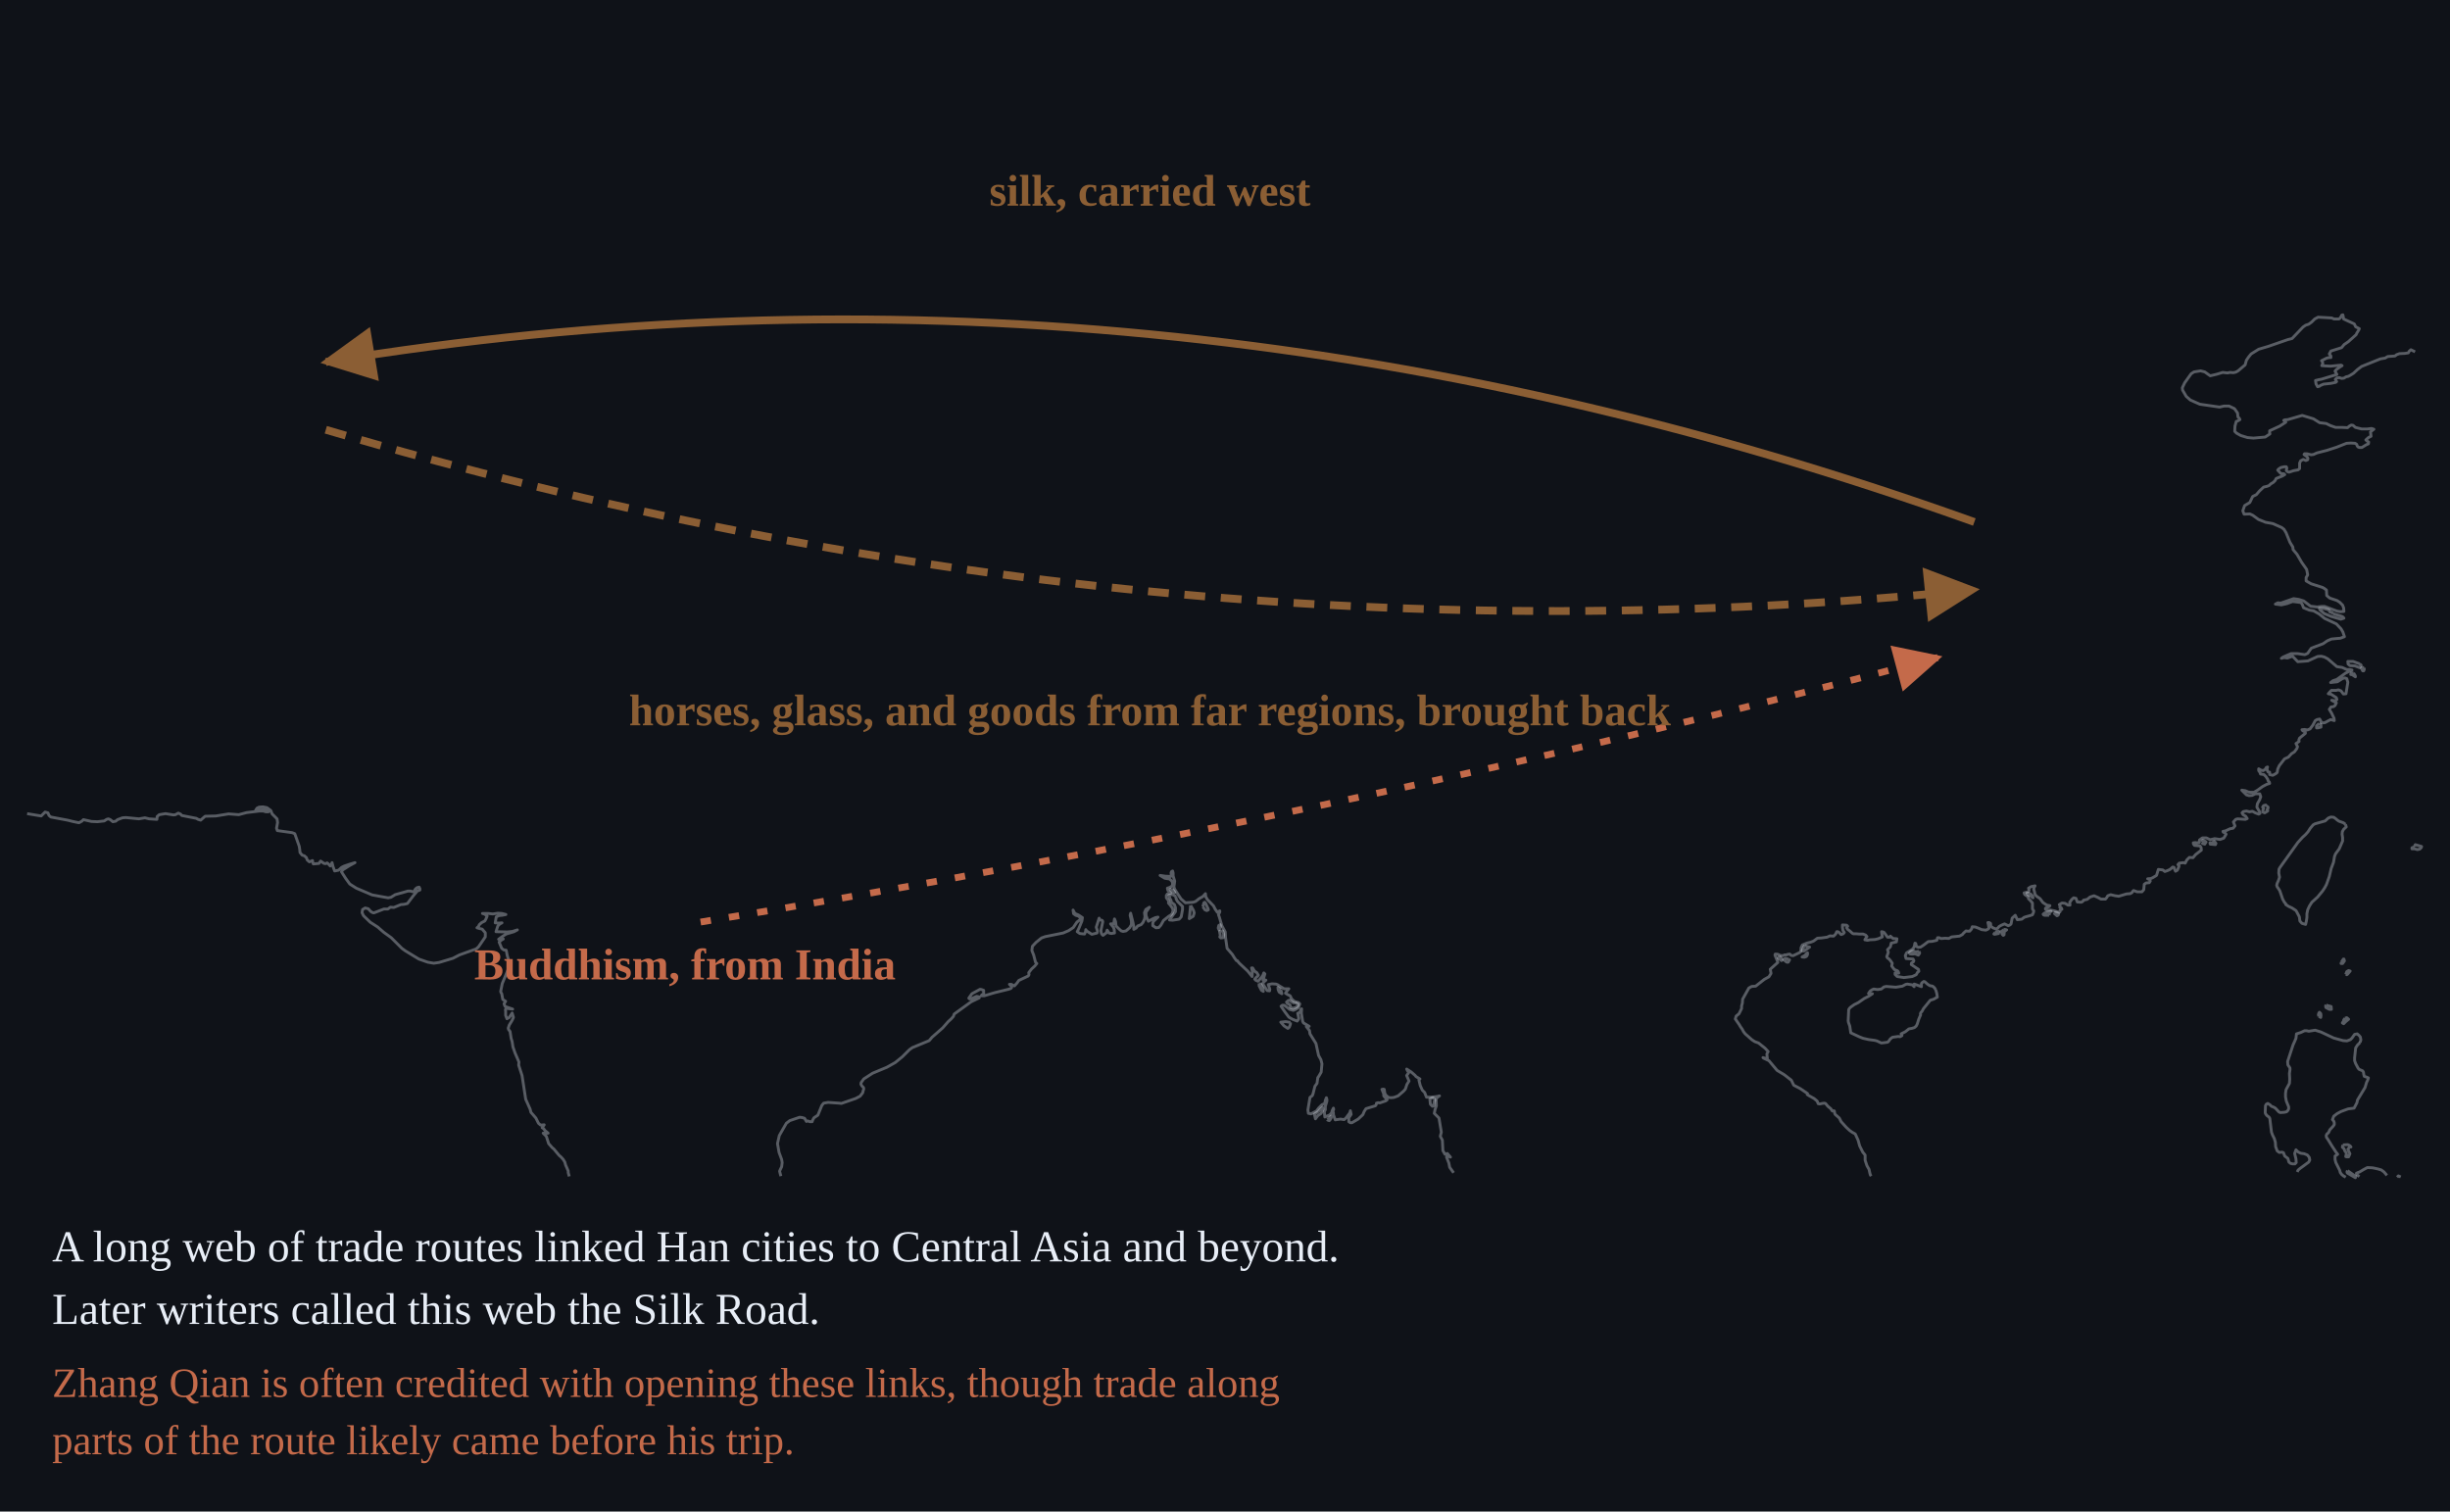
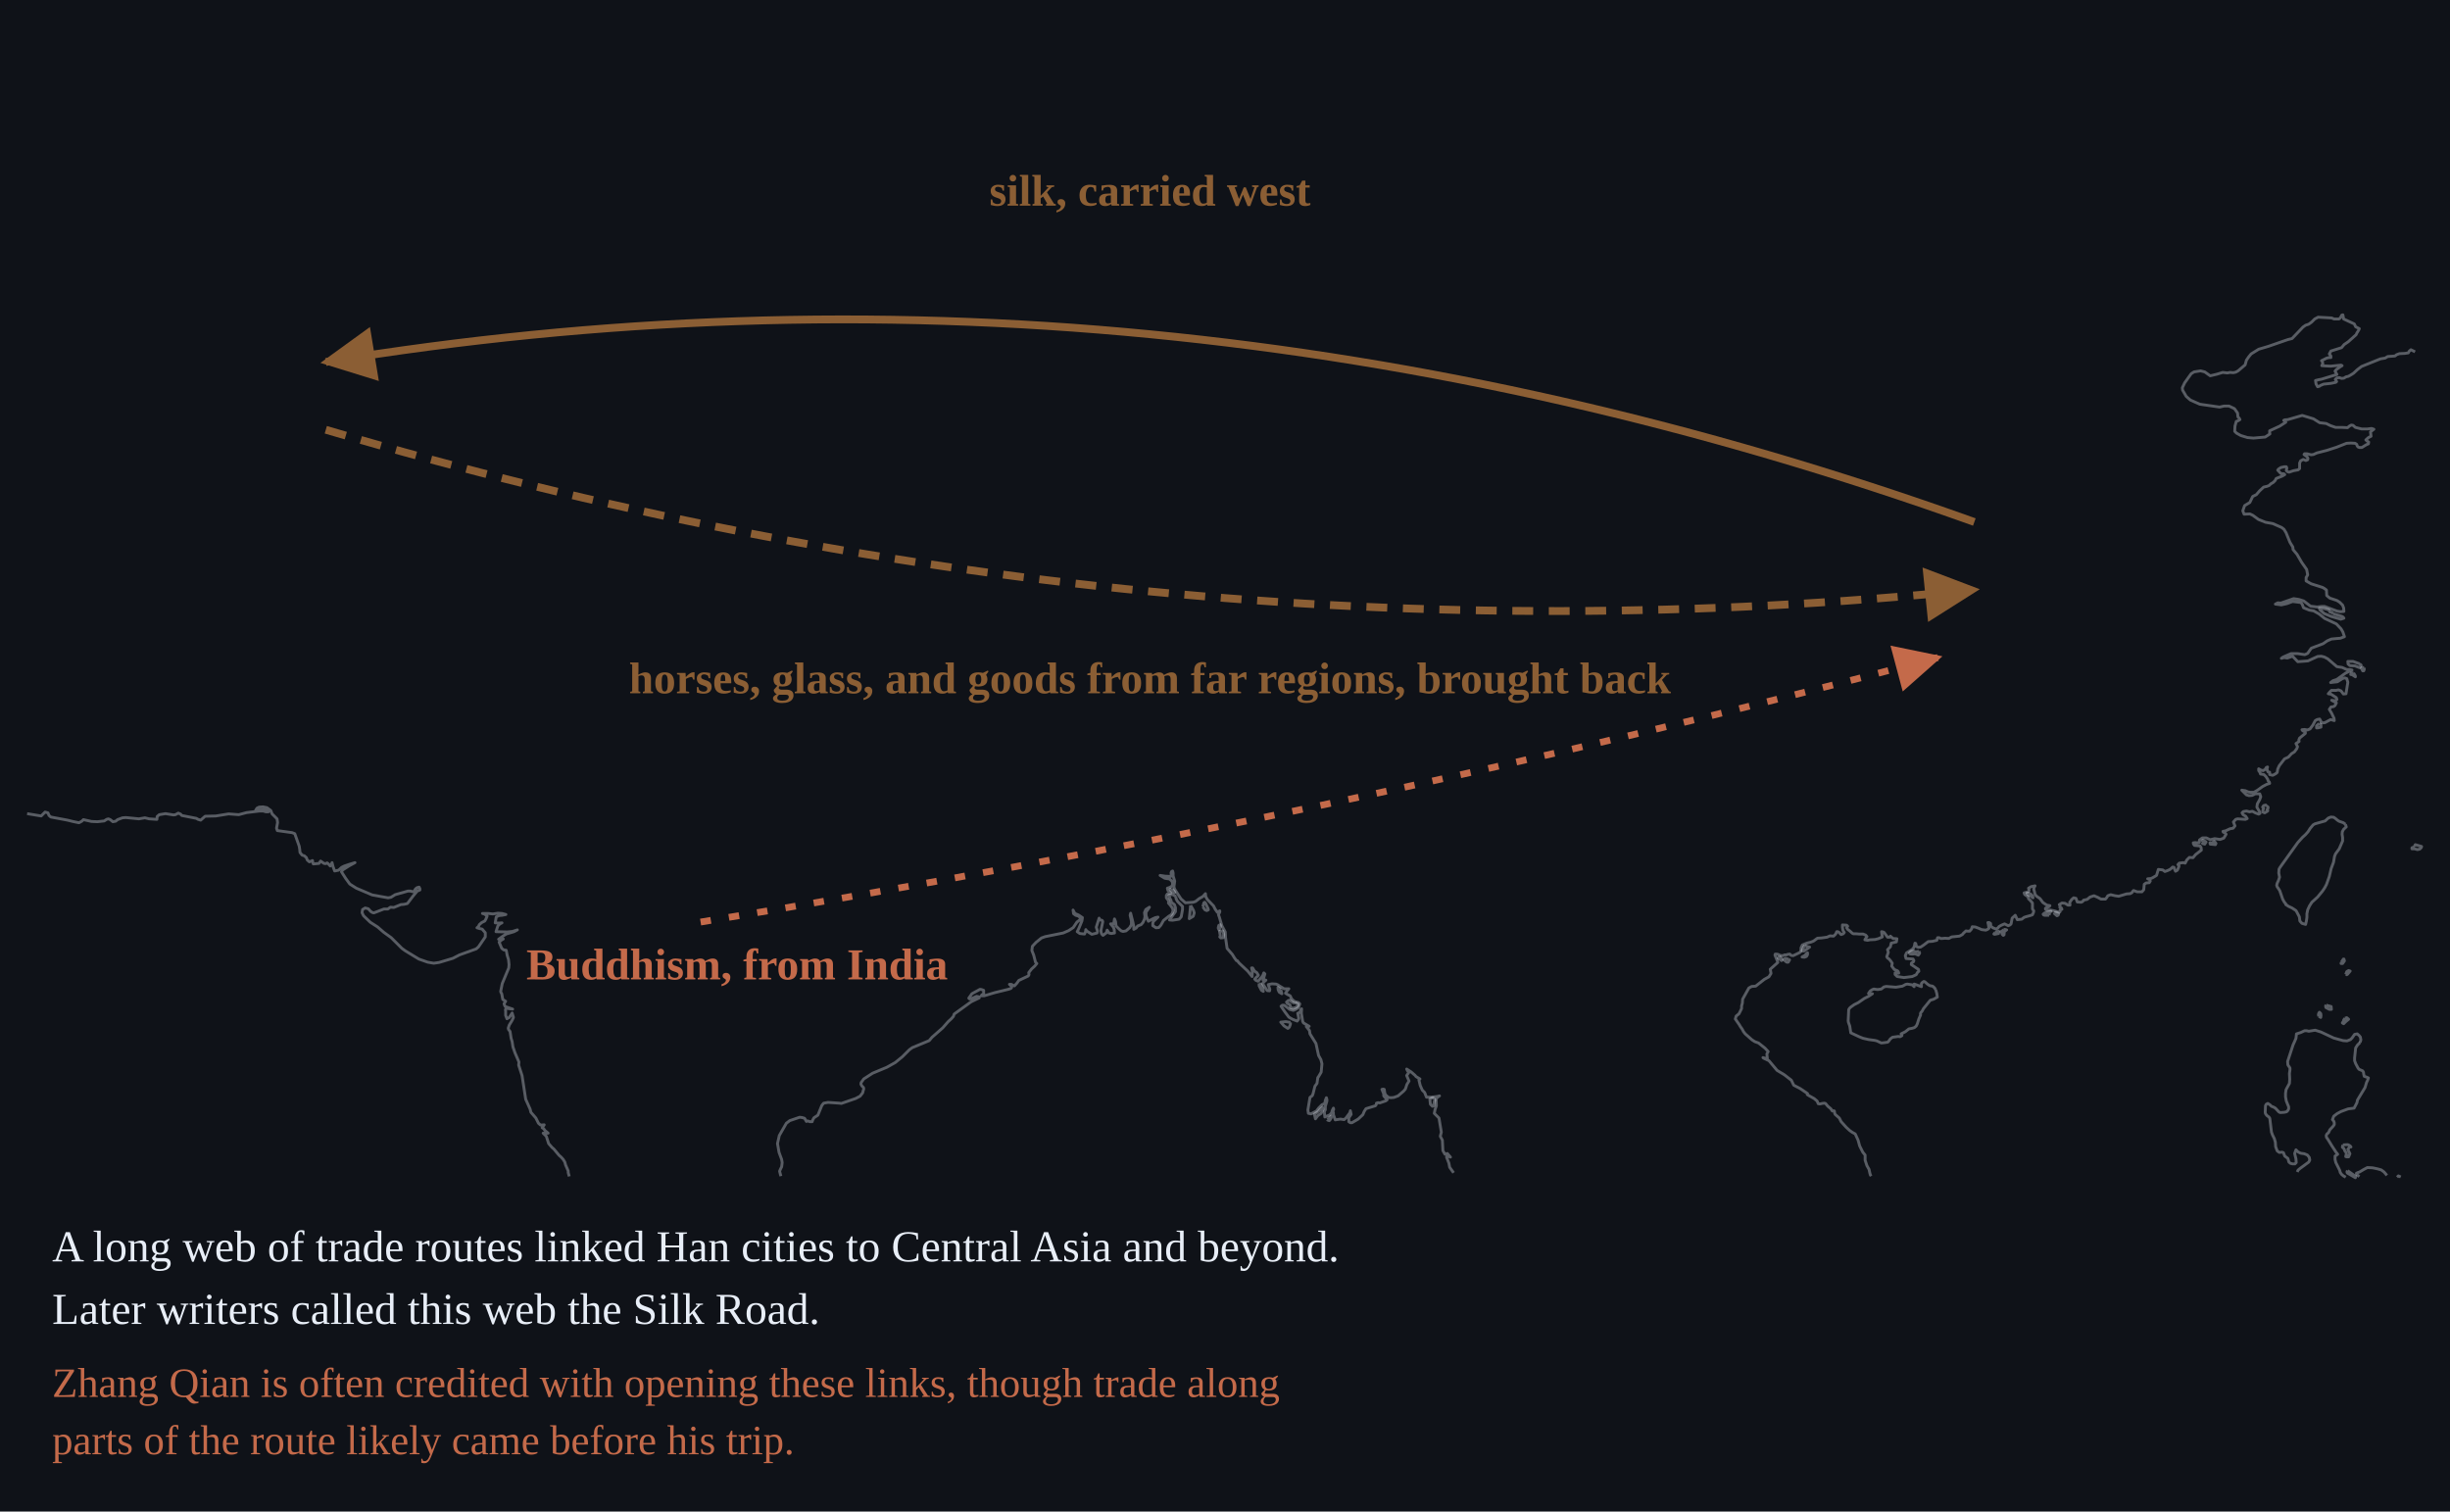
<svg xmlns="http://www.w3.org/2000/svg" width="940" height="580" viewBox="0 0 940 580" role="img">
  <rect x="0" y="0" width="940" height="580" fill="#0f1218" />
  <g stroke="rgba(232,238,247,0.34)" stroke-width="1.1" fill="none" stroke-linejoin="round">
    <path d="M 905.5,400.0 L 904.5,401.0 L 903.8,402.1 L 903.4,405.9 L 903.4,407.0 L 903.8,408.1 L 904.7,409.8 L 905.1,410.3 L 906.5,410.9 L 906.8,411.4 L 906.9,412.2 L 907.1,413.0 L 908.0,413.3 L 908.7,413.6 L 908.4,414.5 L 908.0,415.3 L 907.4,417.3 L 904.5,422.1 L 904.3,423.1 L 903.2,425.2 L 900.9,425.5 L 898.2,426.5 L 896.7,427.3 L 895.4,428.3 L 894.9,429.6 L 895.4,430.2 L 895.6,430.8 L 895.6,431.5 L 895.2,432.1 L 893.9,433.5 L 893.4,434.6 L 892.8,435.1 L 892.5,435.7 L 892.6,436.4 L 893.1,437.1 L 894.7,439.7 L 896.4,442.3 L 896.7,442.6 L 896.9,442.9 L 895.9,443.6 L 895.9,444.9 L 896.2,446.1 L 897.7,449.1 L 897.9,449.9 L 898.4,450.6 L 899.1,451.2 L 900.0,451.7" />
    <path d="M 905.2,451.5 L 904.2,450.6 L 904.1,450.2 L 904.7,449.9 L 905.3,449.7 L 906.8,448.8 L 908.3,448.0 L 910.3,448.1 L 912.2,448.5 L 913.6,448.9 L 914.7,449.7 L 915.8,451.0" />
    <path d="M 919.7,451.7 L 920.2,451.2 L 921.1,451.6" />
    <path d="M 881.4,449.7 L 881.7,449.0 L 882.4,448.4 L 885.8,445.9 L 886.2,445.1 L 886.0,444.1 L 885.3,443.2 L 884.1,442.7 L 882.7,442.5 L 881.7,442.0 L 880.9,441.2 L 880.4,442.6 L 880.9,444.7 L 881.0,446.1 L 880.5,446.6 L 879.6,446.6 L 878.8,446.4 L 878.2,445.9 L 877.8,444.5 L 876.6,443.6 L 876.1,442.3 L 875.6,442.1 L 874.5,442.2 L 873.7,441.6 L 873.1,440.0 L 873.0,438.3 L 872.6,436.9 L 871.9,435.5 L 871.5,434.4 L 870.9,429.4 L 870.8,429.0 L 870.5,428.6 L 869.7,428.0 L 869.2,427.3 L 869.1,426.8 L 869.2,424.3 L 869.5,423.7 L 870.1,423.4 L 870.9,423.9 L 871.5,424.5 L 872.3,424.8 L 873.0,425.2 L 874.3,426.6 L 874.8,426.9 L 876.4,426.8 L 877.3,426.6 L 877.8,426.1 L 878.1,425.5 L 878.1,424.7 L 877.2,422.5 L 876.9,420.9 L 876.9,419.5 L 877.1,418.1 L 878.4,415.7 L 878.5,414.1 L 878.4,411.9 L 878.6,410.5 L 878.6,409.8 L 877.8,408.6 L 877.7,407.3 L 879.8,400.9 L 880.4,399.6 L 880.9,398.4 L 881.1,396.7 L 882.7,396.2 L 884.2,395.5 L 885.0,395.5 L 885.8,395.7 L 887.6,395.4 L 888.3,395.3 L 890.5,396.0 L 895.4,398.3 L 897.2,398.8 L 899.0,399.3 L 900.5,399.4 L 901.8,398.9 L 902.4,398.3 L 903.4,396.9 L 904.4,396.7 L 905.1,397.3 L 905.6,397.9 L 905.8,399.0 L 905.5,400.0" />
    <path d="M 899.9,316.3 L 899.1,315.7 L 897.4,315.1 L 896.8,314.7 L 896.1,314.1 L 895.4,313.6 L 894.3,313.5 L 893.3,313.9 L 892.1,315.0 L 888.2,316.1 L 887.5,316.5 L 886.4,317.8 L 885.5,319.2 L 884.5,320.3 L 883.4,321.3 L 881.6,323.3 L 874.8,332.8 L 874.4,333.5 L 874.3,335.0 L 874.6,336.6 L 874.2,337.8 L 873.7,338.9 L 873.5,339.7 L 873.7,340.3 L 874.2,341.0 L 874.7,341.8 L 875.8,345.0 L 876.4,346.1 L 877.2,347.1 L 877.0,347.1 L 878.1,347.8 L 879.4,348.4 L 880.9,349.4 L 881.2,349.9 L 882.2,351.8 L 882.4,353.4 L 883.2,354.3 L 884.6,354.7 L 884.9,353.4 L 885.1,352.0 L 885.1,350.6 L 885.4,349.1 L 886.1,347.6 L 887.0,346.2 L 889.2,344.2 L 891.1,341.9 L 891.9,340.7 L 892.6,339.4 L 893.7,336.3 L 894.4,333.3 L 895.3,330.9 L 895.7,328.6 L 896.1,327.6 L 897.5,325.7 L 898.8,322.7 L 898.8,321.4 L 898.6,320.1 L 898.7,319.1 L 899.2,318.2 L 900.2,317.3 L 899.9,316.3" />
    <path d="M 742.7,379.8 L 742.2,379.0 L 741.5,378.4 L 740.4,378.2 L 739.5,377.6 L 738.5,376.7 L 738.1,376.6 L 737.4,377.1 L 737.2,377.4 L 737.2,378.6 L 734.8,377.7 L 734.4,377.6 L 734.3,378.1 L 734.4,378.6 L 733.7,377.9 L 731.8,377.6 L 731.2,377.7 L 729.9,378.4 L 727.4,378.8 L 723.7,378.5 L 722.8,378.7 L 721.8,379.5 L 720.4,379.7 L 718.9,379.5 L 718.2,379.8 L 717.5,380.3 L 716.9,381.2 L 717.5,381.3 L 718.4,381.3 L 716.9,382.3 L 715.3,383.1 L 713.0,384.7 L 711.4,385.5 L 710.0,386.5 L 709.6,386.9 L 709.3,387.4 L 709.1,391.7 L 709.2,392.3 L 709.7,393.7 L 710.1,396.3 L 713.3,397.8 L 714.8,398.4 L 717.0,398.9 L 719.3,399.2 L 720.1,399.4 L 721.8,400.2 L 722.8,400.1 L 724.2,399.9 L 724.5,399.7 L 725.3,398.6 L 726.1,398.0 L 728.3,397.7 L 729.0,397.8 L 729.7,397.4 L 729.7,397.0 L 729.4,396.7 L 731.0,395.9 L 732.4,394.8 L 732.9,394.7 L 733.5,394.6 L 734.5,394.3 L 735.2,393.7 L 735.6,392.9 L 736.2,391.0 L 736.9,389.4 L 736.8,389.0 L 737.0,388.5 L 737.4,388.1 L 738.0,387.0 L 740.6,383.8 L 741.9,383.4 L 743.3,382.6 L 743.1,381.2 L 742.7,379.8" />
    <path d="M 788.2,350.2 L 788.2,350.5 L 789.2,351.4 L 789.6,351.2 L 789.8,350.9 L 789.8,350.5 L 788.9,350.1 L 788.2,350.2" />
    <path d="M 900.7,449.2 L 900.5,449.5 L 900.5,449.8 L 900.6,450.1 L 903.7,451.9 L 903.8,451.4 L 900.7,449.2" />
    <path d="M 898.9,439.3 L 898.7,440.2 L 899.3,440.7 L 899.7,441.7 L 900.1,442.2 L 900.3,443.0 L 900.1,443.2 L 900.0,443.8 L 900.3,443.9 L 901.1,443.9 L 901.6,442.7 L 900.8,441.0 L 901.5,440.1 L 901.7,440.1 L 902.0,440.1 L 901.7,439.7 L 900.8,439.2 L 898.9,439.3" />
    <path d="M 899.7,390.7 L 899.2,391.4 L 899.2,391.7 L 898.7,392.5 L 899.2,392.8 L 900.1,391.9 L 901.1,391.1 L 900.4,390.5 L 899.7,390.7" />
    <path d="M 889.7,390.0 L 890.4,390.4 L 890.5,389.6 L 890.4,388.9 L 889.9,388.4 L 889.6,388.9 L 889.5,389.4 L 889.7,390.0" />
    <path d="M 892.5,385.7 L 892.3,385.9 L 892.3,386.2 L 892.4,386.6 L 893.7,387.3 L 894.5,387.3 L 894.4,386.2 L 892.5,385.7" />
    <path d="M 900.0,373.9 L 900.4,374.0 L 900.7,373.8 L 901.7,372.6 L 901.1,372.4 L 900.4,372.8 L 900.0,373.9" />
    <path d="M 898.3,369.2 L 898.2,369.7 L 898.8,369.7 L 899.5,368.7 L 899.3,368.0 L 899.1,368.0 L 898.3,369.2" />
    <path d="M 926.4,324.9 L 925.4,325.3 L 925.4,325.7 L 926.4,325.7 L 927.5,326.0 L 928.4,325.8 L 929.0,325.2 L 929.1,324.8 L 926.7,324.1 L 926.5,324.4 L 926.4,324.9" />
    <path d="M 848.6,323.5 L 847.9,323.4 L 848.0,323.9 L 850.0,324.1 L 850.2,323.6 L 849.6,322.8 L 848.6,323.5" />
    <path d="M 844.9,323.1 L 845.0,323.2 L 845.1,323.7 L 845.9,323.9 L 846.4,323.1 L 846.2,322.9 L 845.2,322.4 L 845.1,322.6 L 844.9,323.1" />
    <path d="M 895.2,235.5 L 894.7,235.0 L 893.9,234.8 L 893.5,234.0 L 891.7,233.5 L 889.9,233.4 L 890.1,234.0 L 891.7,235.4 L 894.3,236.5 L 898.1,237.6 L 899.3,237.2 L 899.0,236.8 L 898.5,236.5 L 895.2,235.5" />
    <path d="M 905.3,254.7 L 902.8,253.8 L 900.8,253.8 L 900.9,254.8 L 901.6,255.4 L 903.5,255.5 L 905.3,256.2 L 905.5,256.0 L 905.9,255.2 L 905.3,254.7" />
    <path d="M 903.0,258.2 L 902.1,258.3 L 901.9,258.8 L 902.5,258.9 L 903.7,259.7 L 903.7,259.5 L 903.6,259.2 L 903.0,258.2" />
    <path d="M 907.0,256.2 L 906.3,256.1 L 906.0,256.4 L 906.5,257.4 L 906.9,257.4 L 907.1,256.9 L 907.0,256.2" />
    <path d="M 869.6,309.3 L 869.3,308.9 L 868.5,309.1 L 868.1,309.7 L 868.5,310.2 L 868.2,310.9 L 868.2,311.6 L 868.9,311.9 L 869.9,311.3 L 870.1,311.1 L 869.8,310.7 L 870.2,310.1 L 870.2,309.7 L 870.0,309.5 L 869.6,309.3" />
    <path d="M 736.2,365.0 L 734.8,365.3 L 734.3,364.9 L 733.2,365.1 L 732.6,365.7 L 732.8,366.0 L 733.6,366.1 L 734.8,366.0 L 736.0,366.5 L 736.5,365.8 L 736.5,365.6 L 736.2,365.0" />
    <path d="M 692.5,362.8 L 692.1,363.2 L 691.4,364.9 L 692.2,364.9 L 694.3,363.4 L 693.7,363.3 L 692.5,362.8" />
    <path d="M 692.5,366.6 L 691.4,367.2 L 692.3,367.3 L 693.1,367.0 L 693.5,366.3 L 693.5,365.6 L 693.1,365.9 L 692.5,366.6" />
    <path d="M 686.3,368.1 L 685.0,367.7 L 684.3,368.2 L 685.5,369.2 L 686.1,369.2 L 686.2,369.0 L 686.5,368.5 L 686.6,368.3 L 686.3,368.1" />
    <path d="M 682.7,366.9 L 682.3,367.7 L 682.8,368.0 L 683.5,368.6 L 683.7,368.3 L 683.5,367.8 L 682.7,366.9" />
    <path d="M 550.2,421.5 L 549.7,421.2 L 549.3,421.3 L 548.6,421.8 L 548.8,423.7 L 549.6,424.5 L 550.1,424.3 L 550.3,422.6 L 550.5,422.2 L 550.4,421.8 L 550.2,421.5" />
    <path d="M 509.3,429.6 L 509.4,429.8 L 510.0,430.0 L 510.3,429.7 L 510.8,428.8 L 510.7,428.3 L 509.3,429.6" />
    <path d="M 505.8,426.5 L 504.3,427.5 L 504.7,429.3 L 505.6,428.1 L 506.9,427.2 L 507.6,425.7 L 507.4,424.9 L 506.6,425.6 L 505.8,426.5" />
    <path d="M 495.1,392.3 L 493.3,392.0 L 491.4,392.2 L 492.6,393.6 L 494.1,394.6 L 494.3,394.5 L 494.7,394.1 L 495.1,393.0 L 495.1,392.3" />
    <path d="M 491.4,379.7 L 490.3,378.9 L 490.4,379.8 L 490.8,380.7 L 491.8,381.3 L 491.4,379.7" />
    <path d="M 483.1,377.3 L 483.1,378.3 L 484.0,380.0 L 484.7,380.4 L 484.5,379.3 L 483.8,377.8 L 483.1,377.3" />
    <path d="M 496.9,384.7 L 496.3,384.8 L 494.7,383.8 L 494.3,383.9 L 493.6,384.5 L 493.9,385.0 L 494.9,385.5 L 495.2,386.6 L 496.1,386.9 L 497.3,386.5 L 497.8,386.1 L 498.0,385.6 L 498.0,385.3 L 496.9,384.7" />
    <path d="M 467.9,354.7 L 467.6,355.2 L 467.4,356.1 L 467.7,356.8 L 468.2,355.8 L 468.3,355.2 L 468.0,354.7 L 467.9,354.7" />
    <path d="M 468.7,357.2 L 467.9,357.4 L 468.2,359.0 L 468.0,359.5 L 468.4,359.9 L 469.3,359.8 L 469.5,358.6 L 469.3,357.7 L 469.1,357.2 L 468.7,357.2" />
    <path d="M 456.8,347.4 L 456.3,352.5 L 457.8,351.6 L 458.2,350.3 L 457.9,349.3 L 456.8,347.4" />
    <path d="M 461.5,347.9 L 462.3,349.1 L 463.0,349.4 L 463.6,349.1 L 463.5,348.6 L 463.1,347.8 L 462.6,346.7 L 462.2,346.2 L 461.9,346.4 L 461.5,347.9" />
    <path d="M 449.6,341.1 L 449.0,341.3 L 449.3,341.8 L 449.9,342.2 L 450.7,342.5 L 450.5,342.0 L 449.6,341.1" />
    <path d="M 451.1,344.1 L 450.9,343.8 L 449.8,343.2 L 448.5,343.5 L 448.8,344.6 L 449.3,345.5 L 449.4,346.2 L 450.6,347.1 L 451.0,348.3 L 451.0,349.8 L 448.7,353.0 L 449.9,353.1 L 452.4,352.7 L 453.2,351.8 L 453.7,349.0 L 453.7,347.8 L 451.8,345.9 L 451.3,345.0 L 451.1,344.1" />
    <path d="M 889.8,277.6 L 888.8,278.5 L 888.8,279.3 L 889.2,279.3 L 890.5,279.0 L 890.5,278.3 L 890.2,277.9 L 889.8,277.6" />
    <path d="M 778.6,342.7 L 777.7,342.7 L 778.0,343.2 L 778.5,343.6 L 778.9,343.6 L 780.0,344.5 L 779.9,343.9 L 779.4,343.3 L 778.6,342.7" />
    <path d="M 768.7,356.6 L 768.4,357.1 L 767.7,357.5 L 768.0,357.8 L 768.2,358.5 L 768.6,358.9 L 768.9,358.7 L 769.0,357.5 L 769.2,357.3 L 769.9,356.8 L 769.6,356.7 L 768.7,356.6" />
    <path d="M 765.5,357.8 L 765.0,358.4 L 765.3,358.5 L 766.8,358.2 L 766.8,357.3 L 765.5,357.8" />
    <path d="M 786.2,351.2 L 786.3,350.4 L 786.9,349.7 L 784.5,350.3 L 783.9,350.8 L 784.1,351.1 L 784.5,351.2 L 786.2,351.2" />
    <path d="M 10.4,312.2 L 15.8,313.1 L 17.3,311.6 L 18.4,311.9 L 18.8,312.9 L 19.5,313.5 L 25.9,314.7 L 27.9,315.2 L 30.3,315.7 L 31.4,315.1 L 32.0,314.5 L 35.1,315.2 L 37.4,315.3 L 40.0,315.0 L 40.9,314.4 L 41.6,314.2 L 42.3,314.5 L 43.3,315.3 L 44.4,315.1 L 45.1,314.5 L 47.0,313.8 L 48.3,313.7 L 53.3,314.2 L 55.6,313.8 L 57.2,314.2 L 60.2,314.4 L 60.3,313.3 L 61.1,312.6 L 63.5,312.2 L 66.6,312.7 L 67.3,312.6 L 68.4,312.0 L 69.3,312.4 L 69.7,312.9 L 75.3,314.0 L 76.0,314.4 L 77.0,314.7 L 78.7,313.2 L 82.8,313.1 L 87.7,312.3 L 91.6,312.6 L 94.6,311.8 L 99.6,311.2 L 101.0,311.2 L 102.0,311.5 L 103.0,311.5 L 102.1,311.0 L 101.4,310.7 L 98.1,310.9 L 98.6,310.1 L 99.4,309.7 L 100.9,309.6 L 102.4,309.9 L 103.9,311.0 L 104.4,312.3 L 106.3,314.2 L 106.5,315.6 L 106.1,317.8 L 106.4,318.7 L 112.1,319.5 L 113.1,319.9 L 114.8,324.7 L 115.0,326.0 L 115.1,327.1 L 115.9,328.1 L 116.8,328.4 L 117.1,328.7 L 117.5,329.0 L 117.9,330.0 L 118.7,330.7 L 119.9,330.2 L 120.0,330.9 L 120.2,331.5 L 122.4,331.3 L 123.0,330.4 L 124.3,331.3 L 125.0,331.4 L 125.5,331.1 L 126.0,331.5 L 126.7,332.3 L 127.1,331.7 L 127.4,331.0 L 127.8,332.6 L 128.4,334.2 L 129.9,333.9 L 131.1,332.8 L 132.1,332.3 L 134.2,331.6 L 136.2,331.0 L 134.0,332.2 L 131.5,333.8 L 131.0,334.5 L 132.6,337.0 L 134.2,339.2 L 136.7,340.8 L 142.8,343.4 L 148.9,344.5 L 150.0,344.3 L 151.6,343.3 L 155.5,342.2 L 156.5,341.9 L 157.4,341.9 L 158.6,342.2 L 159.0,341.8 L 159.4,341.1 L 160.0,340.6 L 160.8,340.4 L 161.1,341.0 L 161.1,341.5 L 160.1,341.9 L 158.5,343.8 L 156.3,346.7 L 155.0,347.0 L 153.8,347.1 L 151.1,348.2 L 149.8,348.1 L 148.8,348.8 L 147.3,348.8 L 143.4,350.3 L 142.8,350.1 L 142.2,349.7 L 141.3,348.7 L 140.1,348.4 L 139.1,349.0 L 138.9,350.2 L 139.5,351.4 L 142.1,353.9 L 144.9,355.7 L 147.2,357.7 L 150.1,359.8 L 154.2,363.9 L 155.6,364.9 L 160.7,368.0 L 164.1,369.2 L 166.4,369.6 L 168.5,369.3 L 173.8,367.7 L 176.3,366.4 L 182.7,364.1 L 183.6,363.3 L 186.2,359.5 L 186.2,357.9 L 185.5,357.1 L 185.0,356.5 L 184.0,356.3 L 183.0,356.0 L 183.6,355.5 L 183.9,354.8 L 184.8,354.0 L 186.0,353.4 L 186.4,352.7 L 186.9,351.5 L 186.0,350.8 L 185.1,350.5 L 187.3,350.5 L 189.1,350.7 L 191.0,350.4 L 192.6,350.5 L 194.1,350.9 L 192.7,351.2 L 191.5,351.3 L 190.4,351.8 L 190.0,354.1 L 191.4,354.2 L 192.6,354.1 L 191.8,354.5 L 191.0,355.3 L 190.3,357.5 L 194.6,357.6 L 196.6,357.4 L 198.5,356.8 L 197.2,357.5 L 194.2,358.4 L 192.8,359.3 L 191.3,360.4 L 192.1,360.5 L 193.1,360.3 L 192.4,360.7 L 191.5,361.5 L 192.5,363.9 L 193.3,364.5 L 194.2,364.6 L 194.3,365.0 L 194.6,366.6 L 195.1,368.2 L 195.3,370.1 L 195.2,371.4 L 192.7,377.4 L 192.1,380.4 L 192.2,380.8 L 192.5,381.3 L 192.9,383.5 L 194.0,384.2 L 193.4,385.1 L 193.5,385.5 L 193.8,386.2 L 196.7,387.2 L 194.2,386.9 L 193.9,387.5 L 194.0,387.9 L 194.0,389.6 L 194.5,390.9 L 195.4,390.4 L 196.5,388.7 L 197.0,390.4 L 196.5,391.5 L 195.4,393.3 L 195.0,394.5 L 195.1,395.0 L 195.7,395.8 L 196.1,398.4 L 196.5,399.7 L 196.8,401.7 L 197.6,404.0 L 199.1,407.5 L 199.0,408.7 L 200.3,412.7 L 201.7,421.8 L 203.4,425.6 L 203.7,426.8 L 205.6,429.0 L 206.6,431.0 L 207.4,431.7 L 208.8,431.6 L 208.0,432.7 L 208.6,433.1 L 209.1,433.8 L 210.3,434.8 L 208.4,434.8 L 209.6,436.0 L 210.5,438.8 L 211.8,440.3 L 212.5,440.9 L 214.5,443.3 L 215.3,444.0 L 216.1,444.9 L 216.7,445.9 L 217.0,447.0 L 218.0,449.3 L 218.0,449.9 L 218.4,451.4" />
    <path d="M 299.6,451.3 L 299.1,449.4 L 299.5,448.5 L 299.9,447.7 L 300.1,446.1 L 299.9,444.9 L 298.9,442.2 L 298.3,438.8 L 299.0,435.7 L 301.7,431.0 L 303.0,430.0 L 306.8,428.7 L 307.7,428.8 L 308.7,429.1 L 309.4,430.3 L 309.9,430.1 L 310.7,430.4 L 311.6,430.4 L 311.8,429.8 L 312.3,428.9 L 313.8,427.9 L 315.3,424.2 L 316.0,423.3 L 317.7,423.0 L 322.1,423.3 L 322.8,423.4 L 328.3,421.5 L 330.0,420.6 L 331.0,419.3 L 331.1,418.8 L 331.4,417.8 L 331.3,417.3 L 330.7,416.7 L 330.3,416.0 L 330.4,415.4 L 331.4,414.0 L 334.8,411.8 L 340.3,409.5 L 343.5,407.7 L 346.2,405.5 L 348.9,402.8 L 350.0,402.0 L 356.5,399.3 L 357.6,398.0 L 361.7,394.4 L 363.8,392.0 L 364.9,391.0 L 365.8,390.0 L 366.1,389.1 L 372.6,384.4 L 375.7,382.9 L 375.7,382.5 L 374.7,382.3 L 372.7,383.2 L 372.0,383.3 L 371.7,383.0 L 372.9,381.3 L 376.0,379.6 L 376.6,379.7 L 377.4,380.0 L 377.4,381.4 L 376.7,381.7 L 376.5,382.1 L 377.6,382.1 L 381.6,380.9 L 386.9,379.6 L 387.8,379.3 L 388.1,379.0 L 388.2,378.5 L 387.3,377.7 L 388.0,377.7 L 389.2,378.3 L 390.2,377.2 L 390.9,376.2 L 394.5,374.5 L 394.8,374.0 L 394.7,373.2 L 395.8,371.8 L 397.0,370.7 L 397.8,369.7 L 397.3,369.2 L 396.6,366.5 L 395.9,364.7 L 396.1,363.1 L 397.5,361.6 L 399.6,359.9 L 401.0,359.4 L 407.9,358.0 L 410.0,357.1 L 411.8,355.9 L 413.2,353.8 L 414.0,353.2 L 414.8,352.3 L 413.7,351.5 L 412.7,351.2 L 411.9,350.6 L 411.7,349.2 L 412.4,350.5 L 413.8,351.1 L 415.3,352.1 L 415.1,353.4 L 413.9,356.3 L 413.3,357.5 L 414.3,358.2 L 416.1,358.4 L 416.5,357.5 L 416.6,356.7 L 416.9,357.2 L 418.9,358.5 L 420.9,358.0 L 421.1,357.3 L 420.6,355.8 L 421.7,352.3 L 422.0,353.0 L 422.7,353.1 L 423.0,353.3 L 423.1,353.7 L 422.4,357.0 L 422.5,357.9 L 422.7,358.4 L 423.2,358.9 L 424.5,357.9 L 424.8,356.9 L 425.5,358.0 L 426.4,358.2 L 427.6,358.0 L 427.5,356.7 L 427.2,355.8 L 426.1,354.5 L 427.3,354.5 L 427.6,352.6 L 428.0,353.6 L 428.2,355.3 L 429.3,356.4 L 430.2,357.2 L 430.9,357.4 L 432.0,357.2 L 433.4,356.0 L 434.1,354.8 L 434.1,353.4 L 433.6,351.2 L 433.8,350.4 L 434.7,354.0 L 435.0,355.5 L 435.0,356.6 L 435.9,356.1 L 436.5,355.3 L 437.8,354.8 L 438.5,354.0 L 439.1,352.7 L 439.3,351.7 L 439.1,350.2 L 439.6,349.0 L 441.0,348.1 L 439.7,350.0 L 439.7,351.3 L 440.1,352.4 L 440.6,353.5 L 442.2,352.6 L 443.3,352.1 L 444.3,351.9 L 442.5,353.6 L 442.3,354.3 L 442.3,355.2 L 443.1,355.7 L 443.5,356.0 L 444.6,355.9 L 445.4,355.0 L 446.4,353.2 L 448.4,351.6 L 449.2,351.1 L 449.7,350.6 L 450.1,349.3 L 449.8,348.4 L 448.9,347.2 L 448.3,346.5 L 448.4,346.0 L 448.2,345.4 L 447.5,344.5 L 447.5,343.6 L 447.9,343.0 L 449.2,342.7 L 448.1,341.7 L 447.9,340.8 L 448.8,340.5 L 449.8,339.9 L 449.9,339.0 L 449.7,338.2 L 448.8,337.3 L 446.9,337.0 L 445.1,335.9 L 447.1,336.2 L 449.2,336.3 L 449.4,335.7 L 449.3,334.9 L 449.5,334.4 L 449.9,334.2 L 450.1,335.0 L 450.1,336.1 L 450.7,338.1 L 450.4,340.3 L 450.7,341.2 L 453.1,344.9 L 454.8,346.4 L 457.8,346.2 L 458.7,345.9 L 460.1,344.8 L 461.5,344.0 L 462.5,342.9 L 462.6,344.0 L 463.2,345.1 L 465.6,347.6 L 466.2,348.8 L 467.1,350.1 L 467.8,349.6 L 468.0,349.5 L 468.0,349.9 L 467.5,351.0 L 467.8,351.8 L 468.8,355.2 L 470.1,357.6 L 470.2,359.7 L 470.8,363.9 L 472.8,366.2 L 473.6,367.5 L 474.4,368.6 L 474.7,368.6 L 475.4,369.5 L 478.7,372.6 L 480.4,374.7 L 480.5,372.8 L 480.2,371.4 L 480.6,371.4 L 481.3,372.6 L 482.2,373.2 L 482.8,374.2 L 482.5,374.6 L 482.1,374.9 L 481.4,375.7 L 481.9,376.2 L 482.7,376.5 L 484.2,374.8 L 484.6,374.1 L 484.9,373.3 L 485.3,373.7 L 484.6,376.1 L 485.4,376.0 L 485.7,376.1 L 485.0,376.7 L 484.4,377.4 L 486.2,380.1 L 487.1,380.2 L 487.2,379.6 L 486.6,377.8 L 488.0,377.5 L 489.6,377.6 L 490.3,377.9 L 490.7,378.2 L 492.7,379.4 L 494.5,379.4 L 493.9,380.1 L 493.2,381.1 L 494.0,381.6 L 495.0,382.1 L 495.3,382.7 L 495.4,383.1 L 496.4,384.1 L 497.1,384.4 L 498.2,384.7 L 498.7,385.2 L 498.2,386.6 L 497.1,387.3 L 496.2,387.7 L 494.8,387.3 L 492.7,385.7 L 492.0,385.7 L 491.5,386.1 L 493.0,388.3 L 494.5,390.3 L 495.9,391.1 L 497.7,391.8 L 498.2,391.1 L 498.3,390.7 L 497.9,388.8 L 498.8,388.4 L 499.1,387.3 L 499.4,387.1 L 499.3,388.8 L 499.8,391.9 L 500.1,392.5 L 502.3,393.8 L 501.2,393.9 L 502.4,395.4 L 502.6,396.7 L 504.9,400.4 L 505.9,405.0 L 506.8,406.6 L 507.2,408.2 L 506.9,411.4 L 505.9,413.1 L 505.6,413.5 L 505.3,415.7 L 504.5,416.8 L 503.8,419.6 L 503.5,420.4 L 502.6,421.1 L 501.8,425.9 L 502.0,427.2 L 503.0,427.4 L 505.1,426.3 L 505.9,425.2 L 507.2,423.9 L 507.9,423.6 L 508.3,423.3 L 508.5,422.2 L 508.9,421.2 L 509.1,421.9 L 509.1,422.5 L 508.5,424.5 L 508.5,425.8 L 508.1,426.6 L 508.2,427.6 L 508.3,428.6 L 510.2,427.8 L 510.9,427.0 L 511.1,426.2 L 511.6,425.2 L 511.7,425.7 L 511.4,426.4 L 511.6,427.0 L 511.6,427.7 L 512.3,429.7 L 514.3,429.4 L 515.7,429.6 L 516.4,429.0 L 517.9,427.0 L 518.1,426.2 L 518.4,427.6 L 517.5,428.9 L 517.5,430.4 L 518.1,430.8 L 518.7,430.8 L 521.1,429.4 L 522.9,427.7 L 523.4,426.5 L 524.1,425.4 L 527.7,424.3 L 528.0,423.9 L 528.1,423.3 L 528.7,423.1 L 529.4,423.2 L 531.7,422.4 L 532.2,422.0 L 530.9,420.5 L 530.9,419.7 L 530.2,418.0 L 530.7,417.9 L 531.1,418.0 L 531.3,419.4 L 531.6,420.1 L 532.7,421.1 L 533.7,421.2 L 534.8,421.1 L 536.4,420.5 L 538.5,418.7 L 539.2,417.9 L 539.8,416.1 L 540.6,414.8 L 539.7,412.7 L 540.6,411.4 L 540.1,411.0 L 539.7,410.2 L 541.4,411.3 L 542.9,412.6 L 543.3,413.1 L 544.8,414.0 L 544.4,414.4 L 544.9,416.5 L 545.7,418.3 L 546.6,419.2 L 547.3,421.0 L 549.1,421.0 L 550.8,420.8 L 551.5,420.7 L 552.3,420.5 L 551.4,421.1 L 551.0,421.8 L 551.1,424.3 L 550.6,425.7 L 550.3,427.2 L 552.1,429.0 L 553.0,434.4 L 552.6,436.0 L 553.4,437.5 L 553.6,441.5 L 554.4,442.9 L 555.3,442.6 L 556.5,444.0 L 555.2,443.5 L 555.0,444.0 L 555.9,446.3 L 556.2,447.9 L 557.7,450.0" />
    <path d="M 717.9,451.3 L 717.6,450.8 L 717.4,450.1 L 717.1,448.7 L 716.3,447.3 L 715.6,445.2 L 715.6,443.2 L 714.7,442.1 L 713.5,439.7 L 712.9,437.5 L 711.8,435.1 L 710.7,434.5 L 709.7,433.8 L 708.3,432.5 L 706.4,430.4 L 705.7,429.0 L 704.1,427.6 L 703.9,427.1 L 703.8,426.3 L 703.5,426.2 L 703.0,426.3 L 702.4,425.4 L 701.3,424.5 L 700.4,423.4 L 699.9,423.3 L 699.1,423.4 L 698.3,423.6 L 697.6,423.5 L 697.2,422.5 L 696.0,421.5 L 694.2,420.5 L 693.4,420.0 L 693.5,419.6 L 690.7,417.7 L 688.2,416.4 L 687.3,414.5 L 684.6,412.4 L 681.8,410.7 L 678.7,407.0 L 676.6,406.0 L 676.4,405.8 L 678.1,406.3 L 677.9,404.4 L 678.4,403.5 L 677.2,402.2 L 674.7,400.2 L 673.3,399.7 L 672.2,399.0 L 669.6,396.7 L 668.9,395.8 L 668.5,395.0 L 667.6,393.7 L 667.4,393.3 L 665.8,391.0 L 666.1,389.9 L 667.2,389.0 L 668.2,387.0 L 668.2,386.0 L 668.5,384.9 L 668.6,383.4 L 671.0,379.1 L 672.1,378.5 L 673.6,378.4 L 676.9,375.8 L 678.7,374.8 L 679.5,373.5 L 679.2,371.9 L 682.1,369.3 L 681.8,368.4 L 681.0,366.5 L 681.1,366.1 L 681.7,366.1 L 682.2,366.2 L 683.0,366.6 L 684.0,366.7 L 684.7,366.4 L 685.4,366.4 L 685.9,366.2 L 686.7,366.1 L 687.2,366.6 L 688.0,366.7 L 690.7,365.4 L 691.0,364.5 L 691.0,363.7 L 691.5,362.6 L 693.2,361.9 L 694.8,361.5 L 695.8,361.1 L 697.3,360.0 L 698.9,359.9 L 699.6,359.8 L 701.0,359.6 L 702.1,359.1 L 703.5,359.2 L 704.3,358.4 L 704.7,357.5 L 705.1,357.5 L 705.5,357.7 L 706.4,358.6 L 707.2,358.3 L 707.6,357.8 L 707.1,357.0 L 706.9,355.9 L 706.9,354.9 L 708.5,355.0 L 708.9,355.4 L 708.5,356.0 L 708.9,356.6 L 709.7,357.2 L 710.7,358.1 L 711.1,358.3 L 712.2,358.3 L 713.3,358.4 L 714.8,358.4 L 715.8,358.8 L 716.3,359.4 L 715.8,360.1 L 715.5,360.6 L 716.5,360.8 L 717.5,360.6 L 719.4,360.5 L 720.6,360.2 L 722.2,359.5 L 721.9,357.5 L 722.5,357.6 L 722.9,357.8 L 724.2,359.6 L 725.1,359.6 L 725.3,359.2 L 726.3,360.1 L 727.8,360.2 L 727.6,361.4 L 725.6,361.9 L 725.3,363.3 L 724.2,364.4 L 724.5,365.4 L 723.9,367.1 L 724.2,367.6 L 724.8,368.0 L 725.4,368.7 L 726.0,369.6 L 725.8,370.7 L 726.8,372.0 L 728.0,372.5 L 728.3,372.8 L 728.5,373.4 L 727.8,373.4 L 727.1,373.3 L 727.1,373.9 L 727.9,374.7 L 730.5,375.1 L 733.7,374.7 L 735.2,374.0 L 735.7,373.1 L 736.2,372.7 L 736.1,372.0 L 733.3,370.1 L 733.4,369.5 L 734.1,369.1 L 734.3,368.6 L 734.0,368.0 L 731.3,367.8 L 731.0,366.7 L 731.5,365.6 L 733.5,364.4 L 734.1,363.9 L 734.5,363.0 L 734.7,361.9 L 735.0,362.0 L 735.3,363.2 L 736.0,363.5 L 736.9,363.4 L 738.1,362.6 L 739.8,361.3 L 741.4,361.2 L 743.1,360.8 L 743.4,359.8 L 744.0,359.8 L 744.6,360.1 L 745.2,360.1 L 746.3,360.0 L 747.7,360.1 L 748.8,359.5 L 751.8,359.2 L 752.9,358.6 L 753.4,358.0 L 754.3,357.2 L 755.0,357.3 L 755.7,357.3 L 756.4,356.5 L 756.7,355.6 L 757.9,355.7 L 759.2,356.2 L 760.3,356.7 L 761.9,356.9 L 762.6,356.6 L 763.1,356.2 L 762.9,354.8 L 762.7,354.0 L 763.2,354.0 L 763.7,354.3 L 763.8,354.7 L 763.6,355.2 L 764.6,356.0 L 765.9,356.5 L 766.6,356.0 L 767.0,355.5 L 767.9,355.0 L 769.1,354.5 L 770.5,355.2 L 771.2,354.9 L 771.6,354.5 L 772.0,352.3 L 773.2,351.2 L 774.0,352.9 L 775.7,352.7 L 776.6,352.0 L 777.2,351.8 L 777.9,351.6 L 779.0,351.3 L 779.8,351.0 L 780.2,350.1 L 780.3,349.5 L 779.8,348.8 L 779.8,346.5 L 778.8,345.3 L 778.3,344.9 L 778.1,344.1 L 776.8,343.2 L 776.7,342.9 L 776.6,342.6 L 778.2,342.2 L 778.5,341.6 L 778.3,340.8 L 779.3,340.2 L 780.8,339.9 L 780.4,340.6 L 780.3,341.3 L 780.5,341.9 L 780.8,343.2 L 781.4,343.9 L 782.7,344.8 L 783.8,346.3 L 785.3,347.3 L 786.5,347.5 L 786.3,347.8 L 784.8,348.5 L 784.8,348.9 L 785.3,349.3 L 786.7,349.2 L 788.2,349.5 L 790.1,350.1 L 790.4,349.8 L 790.4,349.2 L 791.1,348.9 L 790.9,348.4 L 790.3,348.2 L 790.4,347.6 L 790.1,347.1 L 791.1,346.5 L 792.3,346.6 L 793.4,347.3 L 794.2,347.3 L 794.1,346.2 L 794.5,345.7 L 794.8,345.2 L 795.6,344.5 L 796.5,344.7 L 797.0,346.1 L 798.5,346.2 L 799.1,345.9 L 799.4,345.4 L 800.8,345.1 L 801.9,344.2 L 803.4,343.7 L 804.8,344.3 L 806.1,345.0 L 807.8,345.0 L 808.3,344.4 L 808.7,343.7 L 809.8,343.3 L 811.5,343.7 L 812.9,343.9 L 815.9,343.0 L 817.3,342.9 L 818.0,342.5 L 818.2,342.1 L 818.6,341.7 L 820.0,342.2 L 821.8,342.2 L 822.5,341.4 L 822.7,339.3 L 823.4,338.8 L 824.6,338.7 L 825.0,338.1 L 824.8,337.5 L 824.0,337.2 L 825.2,337.1 L 825.9,336.8 L 827.4,335.9 L 828.1,333.6 L 829.8,333.8 L 830.6,334.4 L 831.5,334.1 L 832.6,333.6 L 833.6,332.7 L 834.1,332.8 L 834.4,333.7 L 834.7,334.3 L 835.4,333.9 L 836.0,332.5 L 836.0,332.0 L 835.6,331.8 L 836.1,331.2 L 837.7,331.0 L 838.4,331.2 L 839.0,330.0 L 840.0,329.0 L 841.4,329.1 L 842.4,327.9 L 844.6,326.2 L 844.5,325.2 L 844.1,324.6 L 842.0,324.4 L 841.6,323.9 L 841.5,323.4 L 842.3,323.3 L 842.8,323.4 L 843.8,323.3 L 843.9,322.3 L 845.0,321.5 L 846.5,321.5 L 848.0,322.2 L 849.7,321.8 L 851.8,322.1 L 853.2,321.6 L 854.1,320.1 L 853.7,319.6 L 853.0,319.3 L 852.9,319.0 L 853.9,318.8 L 855.6,318.0 L 856.8,317.8 L 857.5,316.9 L 856.9,315.4 L 857.8,314.4 L 858.5,314.2 L 861.5,314.4 L 862.2,314.1 L 861.6,313.2 L 860.6,312.6 L 860.2,311.9 L 860.7,311.4 L 861.9,311.2 L 863.1,311.5 L 864.2,311.3 L 865.3,311.9 L 866.6,312.4 L 867.1,312.1 L 867.0,311.6 L 865.9,309.7 L 866.1,308.4 L 867.0,306.8 L 867.4,305.7 L 867.0,304.6 L 865.3,304.6 L 864.1,305.2 L 862.9,305.3 L 861.9,305.0 L 860.1,303.2 L 861.5,303.4 L 862.6,303.9 L 863.4,304.0 L 864.8,304.0 L 866.3,303.1 L 868.1,301.8 L 869.6,301.0 L 870.8,300.6 L 870.7,300.1 L 870.2,299.6 L 870.1,299.1 L 869.4,298.0 L 868.6,297.2 L 867.3,297.0 L 867.1,296.4 L 866.6,295.7 L 866.6,295.0 L 867.5,295.5 L 868.3,295.7 L 869.1,295.2 L 869.5,294.5 L 870.0,294.3 L 869.8,294.9 L 869.9,295.6 L 870.2,296.2 L 870.8,296.3 L 870.8,297.2 L 872.0,297.5 L 873.1,296.9 L 873.7,296.4 L 873.9,295.1 L 874.5,293.8 L 876.5,291.2 L 878.0,290.5 L 879.2,289.2 L 880.3,288.5 L 881.2,287.3 L 881.5,286.5 L 880.9,285.3 L 882.1,284.5 L 882.0,283.9 L 882.3,283.2 L 884.5,281.4 L 884.5,280.9 L 883.5,280.4 L 883.2,280.0 L 884.2,279.9 L 885.3,280.1 L 886.3,279.7 L 887.4,278.2 L 888.3,276.5 L 889.0,276.1 L 890.0,275.9 L 890.8,277.4 L 892.0,277.3 L 894.2,276.1 L 895.6,276.5 L 895.5,275.6 L 894.6,273.7 L 893.7,272.2 L 894.3,271.3 L 895.4,271.1 L 895.9,270.7 L 896.4,269.7 L 894.6,268.7 L 896.1,268.9 L 896.6,268.4 L 896.4,267.7 L 894.4,266.4 L 893.3,266.2 L 893.9,265.5 L 894.5,264.9 L 896.3,264.9 L 897.2,264.7 L 898.2,265.1 L 899.1,266.3 L 900.1,266.2 L 900.8,261.8 L 900.4,260.4 L 899.6,260.1 L 898.7,260.4 L 896.8,261.6 L 894.2,261.9 L 895.1,261.2 L 896.6,260.7 L 899.9,258.3 L 902.4,257.1 L 901.5,256.9 L 900.4,256.9 L 898.6,256.1 L 896.6,255.8 L 893.1,252.8 L 891.8,252.1 L 890.6,251.8 L 889.2,251.9 L 885.5,253.6 L 881.6,253.9 L 879.6,251.8 L 877.6,252.5 L 876.2,252.3 L 875.8,252.5 L 875.3,252.6 L 876.0,252.1 L 879.0,250.8 L 881.6,250.8 L 884.3,251.2 L 885.4,250.7 L 886.0,249.8 L 886.8,248.7 L 891.3,247.0 L 892.9,245.9 L 894.5,245.2 L 896.6,245.0 L 897.9,244.9 L 899.5,244.3 L 898.9,242.5 L 898.2,241.3 L 896.4,239.4 L 891.9,237.3 L 889.8,235.6 L 887.7,234.4 L 886.0,234.1 L 883.8,233.2 L 883.3,231.9 L 882.8,231.2 L 879.6,230.8 L 877.5,231.6 L 875.3,232.1 L 873.0,231.8 L 873.6,231.5 L 873.9,231.3 L 875.1,231.4 L 880.0,229.7 L 882.0,230.0 L 883.9,230.6 L 886.5,232.6 L 889.0,232.9 L 890.7,232.7 L 891.9,232.7 L 896.7,234.5 L 897.9,234.7 L 899.3,234.6 L 899.2,233.3 L 898.8,232.2 L 897.7,231.1 L 896.6,230.4 L 893.9,229.5 L 893.4,229.1 L 892.7,228.5 L 892.6,226.4 L 891.8,225.8 L 891.1,225.4 L 886.7,224.0 L 884.8,222.9 L 884.8,221.6 L 885.4,220.6 L 885.0,218.5 L 883.1,215.8 L 881.3,212.7 L 879.8,210.9 L 879.7,209.9 L 878.6,208.1 L 877.1,204.4 L 876.3,203.1 L 875.4,202.4 L 872.0,200.9 L 869.2,200.4 L 866.5,199.3 L 864.3,197.7 L 863.2,197.2 L 861.0,197.3 L 860.5,196.0 L 861.2,194.0 L 863.2,192.8 L 864.3,190.5 L 865.7,189.8 L 866.9,188.4 L 868.5,186.9 L 869.8,186.6 L 870.6,186.3 L 871.2,185.7 L 872.2,185.1 L 872.9,184.4 L 873.3,183.6 L 875.6,182.7 L 876.6,182.1 L 876.3,181.8 L 875.1,181.7 L 873.9,180.4 L 874.2,180.0 L 875.1,179.4 L 876.4,179.1 L 877.2,179.1 L 877.4,179.6 L 877.2,180.5 L 877.5,180.9 L 878.2,181.2 L 880.0,180.6 L 881.7,180.3 L 882.3,179.8 L 882.3,177.7 L 882.7,176.8 L 883.7,176.3 L 884.7,176.7 L 885.4,176.4 L 885.5,175.9 L 885.2,175.3 L 884.0,174.4 L 884.2,174.1 L 885.1,174.1 L 886.7,174.5 L 887.6,174.4 L 888.9,173.8 L 892.8,172.8 L 896.5,171.6 L 900.3,170.1 L 902.0,170.0 L 903.6,170.1 L 904.2,170.5 L 904.4,171.1 L 904.7,171.5 L 905.2,171.7 L 906.2,171.7 L 907.8,170.7 L 908.7,170.3 L 908.8,169.6 L 908.3,169.3 L 907.7,168.8 L 908.7,167.9 L 909.7,167.4 L 909.5,165.7 L 910.8,164.7 L 909.9,164.4 L 908.3,164.6 L 906.1,164.6 L 903.7,164.0 L 902.8,163.2 L 902.1,163.1 L 901.4,163.5 L 900.7,164.1 L 898.6,164.0 L 896.1,164.0 L 894.1,163.3 L 892.5,162.5 L 890.0,162.2 L 887.6,160.7 L 883.3,159.4 L 877.8,161.0 L 876.6,161.1 L 876.2,161.3 L 876.6,161.6 L 877.0,162.0 L 874.7,163.5 L 870.8,165.3 L 870.8,166.0 L 870.9,166.5 L 869.1,167.7 L 864.6,168.1 L 862.3,167.9 L 859.7,167.1 L 858.1,166.2 L 857.4,165.5 L 857.5,163.5 L 858.0,161.7 L 858.6,161.5 L 859.4,161.0 L 859.1,160.4 L 858.7,160.1 L 858.6,159.7 L 858.5,158.5 L 857.3,156.8 L 855.2,155.8 L 853.3,155.8 L 851.6,156.2 L 844.0,155.1 L 840.4,153.5 L 838.8,152.1 L 837.4,149.7 L 837.3,148.8 L 838.2,146.9 L 840.7,143.4 L 841.8,142.7 L 844.3,142.3 L 845.9,142.7 L 848.0,144.2 L 850.5,143.6 L 852.8,142.9 L 854.6,143.1 L 855.6,142.9 L 856.9,143.0 L 857.8,142.8 L 858.7,142.3 L 861.4,140.0 L 861.9,138.2 L 862.8,136.9 L 863.7,135.8 L 866.6,134.0 L 870.3,132.9 L 877.8,130.3 L 879.4,129.9 L 883.6,125.5 L 884.6,124.8 L 885.8,124.4 L 886.9,123.6 L 888.1,122.4 L 889.4,121.7 L 894.6,122.0 L 895.5,122.4 L 897.4,122.4 L 897.9,122.0 L 898.5,120.9 L 898.9,120.8 L 899.2,122.4 L 903.3,124.3 L 903.8,125.4 L 905.2,126.1 L 905.0,126.6 L 904.2,127.9 L 904.0,128.4 L 901.0,131.1 L 899.4,132.2 L 898.4,133.4 L 894.3,134.7 L 893.7,135.8 L 894.3,136.6 L 894.3,137.2 L 893.6,137.2 L 892.7,137.4 L 890.7,138.4 L 891.0,138.7 L 891.2,139.5 L 890.8,140.3 L 892.0,140.4 L 894.2,140.5 L 898.2,140.1 L 898.6,140.3 L 897.8,140.8 L 896.4,141.8 L 895.9,142.4 L 896.6,143.7 L 890.7,145.5 L 889.6,145.7 L 888.4,146.0 L 888.6,147.3 L 889.2,148.4 L 889.9,148.2 L 890.3,147.9 L 891.5,147.4 L 894.3,147.1 L 896.2,146.7 L 896.5,146.4 L 896.0,145.6 L 896.6,145.0 L 897.6,144.9 L 898.4,145.2 L 899.3,145.1 L 900.1,144.6 L 901.0,144.4 L 901.9,143.9 L 903.0,143.2 L 904.5,141.8 L 906.1,140.6 L 913.3,137.7 L 915.1,137.4 L 916.1,136.8 L 918.9,136.6 L 919.5,136.1 L 920.6,135.7 L 922.7,135.6 L 924.0,135.4 L 924.4,134.7 L 925.0,134.2 L 926.6,135.0" />
  </g>
  <defs>
    <marker id="sw" viewBox="0 0 10 10" refX="9" refY="5" markerWidth="7" markerHeight="7" orient="auto">
      <path d="M0,0 L10,5 L0,10 z" fill="#8b5e34" />
    </marker>
  </defs>
  <defs>
    <marker id="sb" viewBox="0 0 10 10" refX="9" refY="5" markerWidth="7" markerHeight="7" orient="auto">
      <path d="M0,0 L10,5 L0,10 z" fill="#c46a4a" />
    </marker>
  </defs>
  <path d="M 757.5,200.3 Q 441.2,86.9 125.0,138.9" fill="none" stroke="#8b5e34" stroke-width="3" marker-end="url(#sw)" />
  <path d="M 125.0,164.9 Q 441.2,258.3 757.5,226.3" fill="none" stroke="#8b5e34" stroke-width="3" stroke-dasharray="8 6" marker-end="url(#sw)" />
  <path d="M 268.8,353.8 Q 513.1,313.8 743.5,252.3" fill="none" stroke="#c46a4a" stroke-width="2.6" stroke-dasharray="4 7" marker-end="url(#sb)" />
  <text x="441.2" y="78.9" font-size="17" fill="#8b5e34" text-anchor="middle" font-weight="600">silk, carried west</text>
-   <text x="441.2" y="278.3" font-size="17" fill="#8b5e34" text-anchor="middle" font-weight="600">horses, glass, and goods from far regions, brought back</text>
-   <text x="262.8" y="375.8" font-size="17" fill="#c46a4a" text-anchor="middle" font-weight="600">Buddhism, from India</text>
+   <text x="441.2" y="266" font-size="17" fill="#8b5e34" text-anchor="middle" font-weight="600">horses, glass, and goods from far regions, brought back</text>
+   <text x="282.8" y="375.8" font-size="17" fill="#c46a4a" text-anchor="middle" font-weight="600">Buddhism, from India</text>
  <text x="20.0" y="484.0" font-size="17" fill="#e8eef7">A long web of trade routes linked Han cities to Central Asia and beyond.</text>
  <text x="20.0" y="508.0" font-size="17" fill="#e8eef7">Later writers called this web the Silk Road.</text>
  <text x="20.0" y="536.0" font-size="16" fill="#c46a4a">Zhang Qian is often credited with opening these links, though trade along</text>
  <text x="20.0" y="558.0" font-size="16" fill="#c46a4a">parts of the route likely came before his trip.</text>
</svg>
